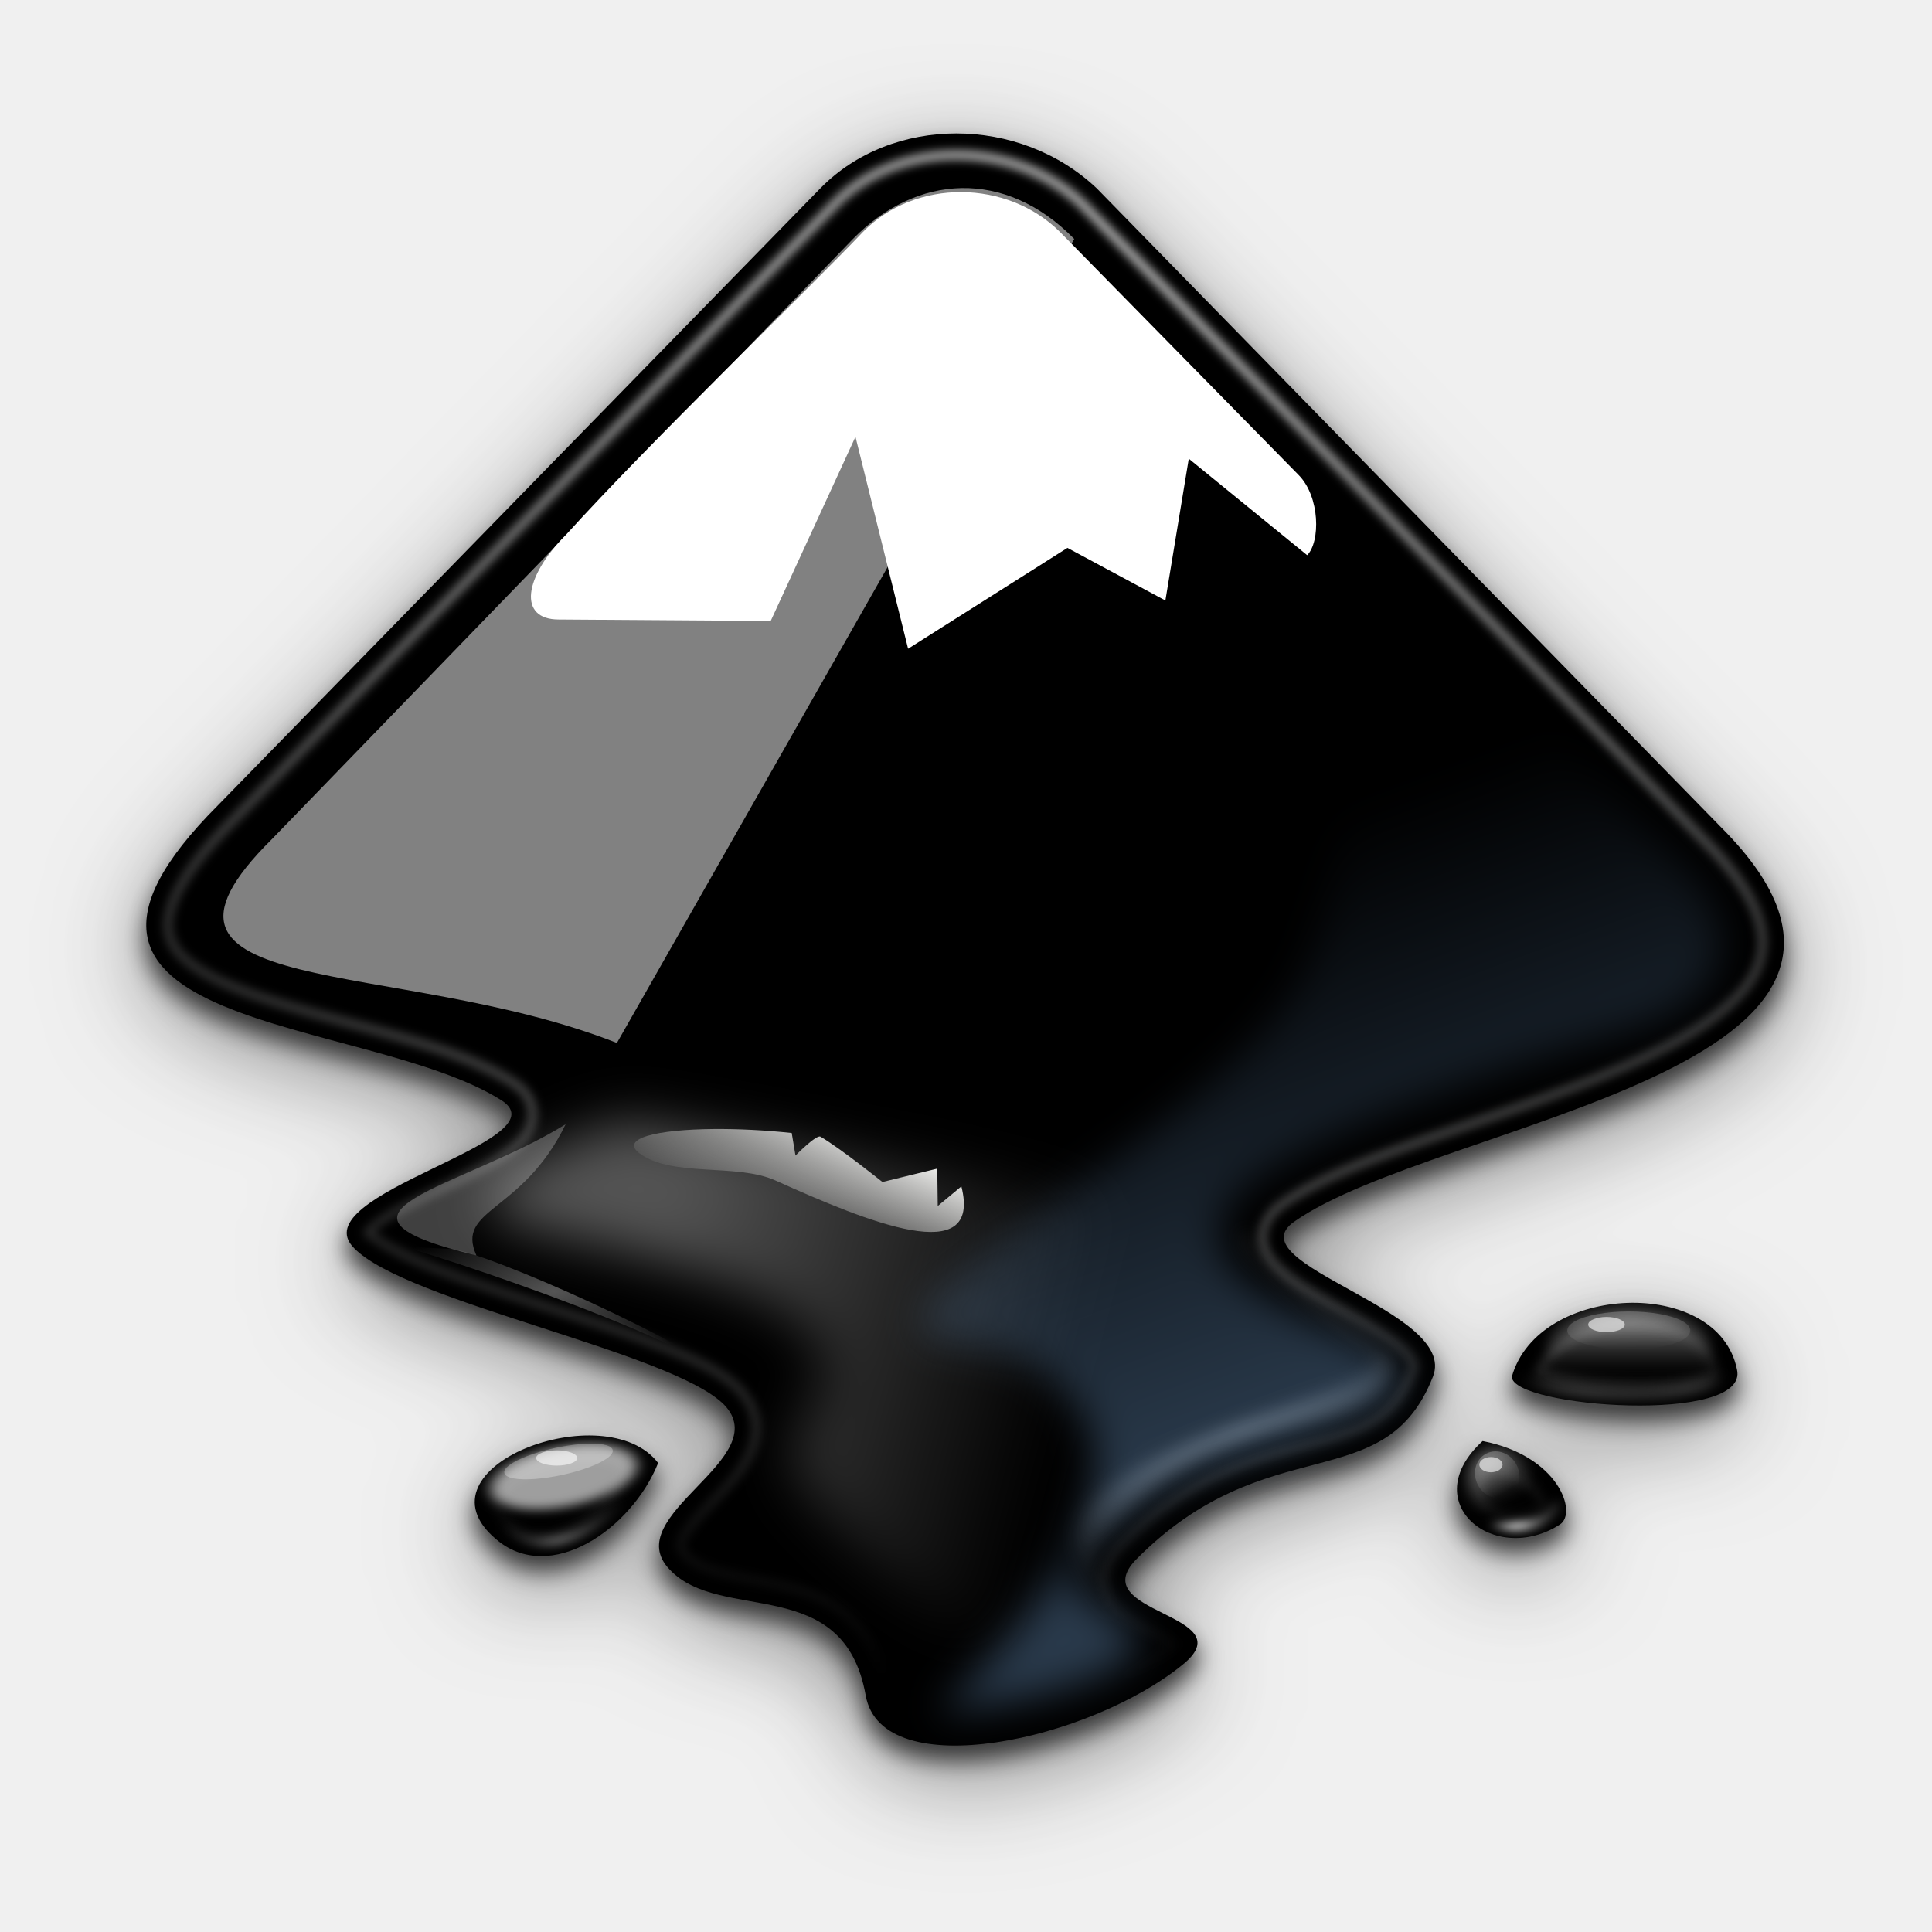
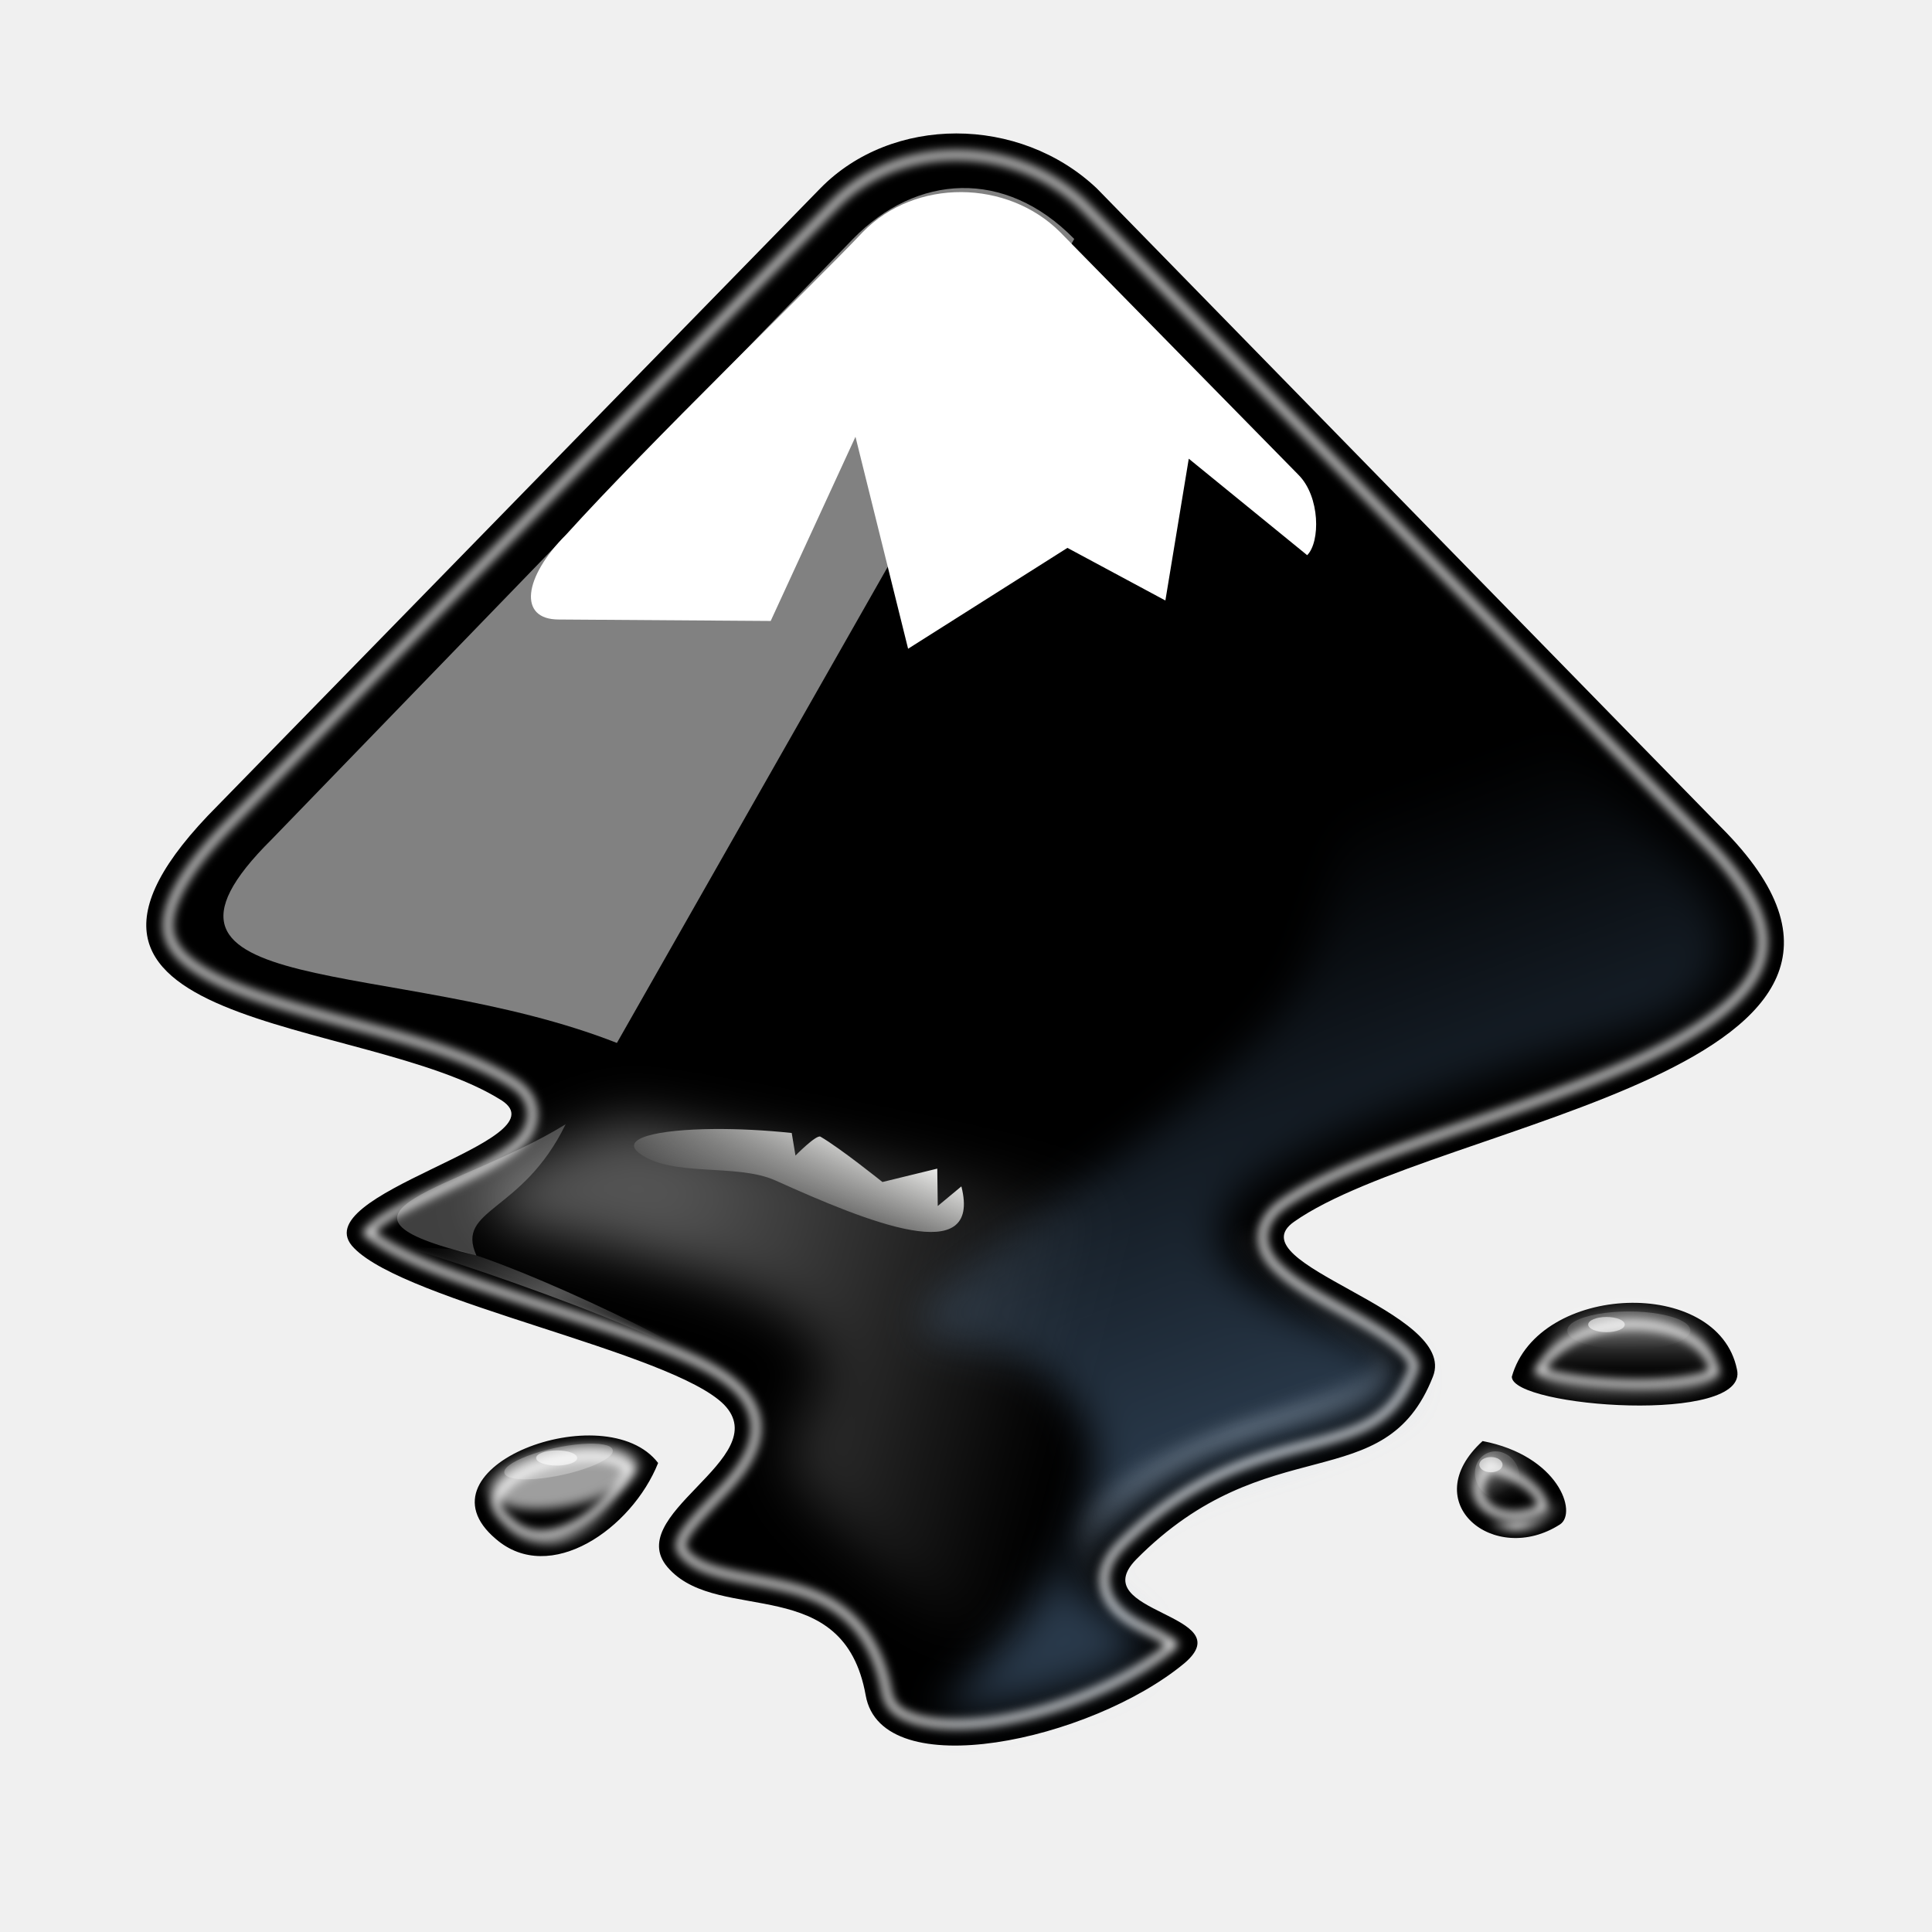
<svg xmlns="http://www.w3.org/2000/svg" xmlns:xlink="http://www.w3.org/1999/xlink" width="128" height="128" viewBox="0 0 32.821 32.821" version="1.1" id="svg48">
  <style id="style1">.B{color-interpolation-filters:sRGB}.C{fill-rule:evenodd}.D{opacity:.286}.E{filter:url(#T)}</style>
  <defs id="defs27">
    <filter id="A" class="B" x="-0.017" y="-0.018" width="1.034" height="1.035">
      <feGaussianBlur stdDeviation=".805" id="feGaussianBlur1" />
    </filter>
    <filter id="B" class="B" x="-0.075" y="-0.076" width="1.15" height="1.152">
      <feGaussianBlur stdDeviation="3.49" id="feGaussianBlur2" />
    </filter>
    <linearGradient x1="82.119" y1="20" x2="60" y2="40" id="C" xlink:href="#k">
      <stop offset="0" stop-color="#c0cdf9" id="stop2" />
      <stop offset="1" stop-color="#07092d" stop-opacity=".288" id="stop3" />
    </linearGradient>
    <clipPath id="D">
      <use width="400" height="300" xlink:href="#D" opacity="0.25" fill="#ffffff" fill-opacity="1" id="use3" />
    </clipPath>
    <filter id="E" class="B">
      <feGaussianBlur stdDeviation="2.416" id="feGaussianBlur3" />
    </filter>
    <linearGradient x1="1933.563" y1="2050.805" x2="3405.53" y2="3522.772" id="F" xlink:href="#G" gradientTransform="scale(0.9975857,1.00242)" gradientUnits="userSpaceOnUse" />
    <linearGradient id="G" xlink:href="#k">
      <stop offset="0" stop-color="#fff" id="stop4" />
      <stop offset="1" stop-color="#fff" stop-opacity="0" id="stop5" />
    </linearGradient>
    <linearGradient x1="2483.908" y1="835.986" x2="3712.784" y2="2064.862" id="H" xlink:href="#G" gradientTransform="scale(1.31132,0.7625903)" gradientUnits="userSpaceOnUse" />
    <radialGradient cx="5875.993" cy="12730.437" r="1522.616" fx="5875.993" fy="12730.437" id="I" xlink:href="#J" gradientTransform="scale(1.209497,0.8267899)" gradientUnits="userSpaceOnUse" />
    <linearGradient id="J" xlink:href="#k">
      <stop offset="0" stop-color="#fff" id="stop6" />
      <stop offset="1" stop-color="#fff" stop-opacity="0" id="stop7" />
    </linearGradient>
    <radialGradient cx="7941.256" cy="15176.597" r="1814.591" fx="7941.256" fy="15176.597" id="K" xlink:href="#J" gradientTransform="scale(1.173372,0.8522444)" gradientUnits="userSpaceOnUse" />
    <filter height="1.228" y="-0.114" width="1.156" x="-0.078" id="L" class="B">
      <feGaussianBlur stdDeviation="1.958" id="feGaussianBlur7" />
    </filter>
    <radialGradient cx="9485.395" cy="7746.756" r="1526.528" fx="9485.395" fy="7746.756" id="M" xlink:href="#N" gradientTransform="scale(1.536902,0.6506594)" gradientUnits="userSpaceOnUse" />
    <linearGradient id="N" xlink:href="#k">
      <stop offset="0" stop-color="#fff" id="stop8" />
      <stop offset="1" stop-color="#fff" stop-opacity="0" id="stop9" />
    </linearGradient>
    <radialGradient cx="12195.695" cy="10319.795" r="1901.48" fx="12195.695" fy="10319.795" id="O" xlink:href="#N" gradientTransform="scale(1.417135,0.7056493)" gradientUnits="userSpaceOnUse" />
    <filter height="1.351" y="-0.175" width="1.149" x="-0.074" id="P" class="B">
      <feGaussianBlur stdDeviation="2.12" id="feGaussianBlur9" />
    </filter>
    <linearGradient x1="2160.672" y1="2071.927" x2="2161.772" y2="2127.455" id="Q" xlink:href="#R" gradientTransform="scale(1.804553,0.554154)" gradientUnits="userSpaceOnUse" />
    <linearGradient id="R" xlink:href="#k">
      <stop offset="0" stop-color="#fff" id="stop10" />
      <stop offset="1" stop-color="#fff" stop-opacity="0" id="stop11" />
    </linearGradient>
    <linearGradient x1="2983.254" y1="2702.115" x2="2983.254" y2="2756.74" id="S" xlink:href="#R" gradientTransform="scale(1.541772,0.6486045)" gradientUnits="userSpaceOnUse" />
    <filter height="1.633" y="-0.317" width="1.192" x="-0.096" id="T" class="B">
      <feGaussianBlur stdDeviation=".565" id="feGaussianBlur11" />
    </filter>
    <radialGradient cx="228.219" cy="204.832" r="14.094" fx="228.219" fy="204.832" id="U" gradientTransform="matrix(1,0,0,0.1477455,0,174.5692)" xlink:href="#k">
      <stop offset="0" stop-color="#fff" id="stop12" />
      <stop offset="1" stop-color="#fff" stop-opacity="0" id="stop13" />
    </radialGradient>
    <filter height="1.946" y="-0.473" width="1.155" x="-0.078" id="V" class="B">
      <feGaussianBlur stdDeviation=".821" id="feGaussianBlur13" />
    </filter>
    <radialGradient cx="89.875" cy="187.869" r="22.75" fx="89.875" fy="187.869" id="W" gradientTransform="matrix(1,0,0,0.4070844,0,115.7601)" xlink:href="#k">
      <stop offset="0" stop-color="#fff" stop-opacity=".33" id="stop14" />
      <stop offset="1" stop-color="#fff" stop-opacity="0" id="stop15" />
    </radialGradient>
    <radialGradient cx="90.281" cy="230.836" r="10.469" fx="90.281" fy="230.836" id="X" gradientTransform="matrix(1.185075,-0.3283582,0.1228557,0.4433973,-45.06831,152.9216)" xlink:href="#k">
      <stop offset="0" stop-color="#fff" id="stop16" />
      <stop offset="1" stop-color="#fff" stop-opacity="0" id="stop17" />
    </radialGradient>
    <filter height="1.331" y="-0.166" width="1.152" x="-0.076" id="Y" class="B">
      <feGaussianBlur stdDeviation=".665" id="feGaussianBlur17" />
    </filter>
    <radialGradient cx="68.4" cy="21.226" r="54.783" fx="68.4" fy="21.226" id="Z" gradientTransform="matrix(1.722153,0,0,1.694977,-49.39526,-14.07806)" xlink:href="#k">
      <stop offset="0" stop-color="#fff" id="stop18" />
      <stop offset="1" stop-color="#fff" stop-opacity="0" id="stop19" />
    </radialGradient>
    <filter id="a" class="B" x="-0.009" y="-0.01" width="1.019" height="1.019">
      <feGaussianBlur stdDeviation=".326" id="feGaussianBlur19" />
    </filter>
    <linearGradient x1="95.5" y1="208.164" x2="153.5" y2="223.5" id="b" xlink:href="#k">
      <stop offset="0" stop-color="#fff" id="stop20" />
      <stop offset="1" stop-color="#fff" stop-opacity="0" id="stop21" />
    </linearGradient>
    <filter height="1.245" y="-0.122" width="1.165" x="-0.083" id="c" class="B">
      <feGaussianBlur stdDeviation="3.687" id="feGaussianBlur21" />
    </filter>
    <linearGradient x1="55.836" y1="76.727" x2="52.655" y2="84.016" id="d" xlink:href="#k">
      <stop offset="0" stop-color="#eeeeec" id="stop22" />
      <stop offset="1" stop-color="#eeeeec" stop-opacity="0" id="stop23" />
    </linearGradient>
    <radialGradient cx="181.227" cy="214.551" r="22.466" fx="181.227" fy="214.551" id="e" gradientTransform="matrix(1.351523,0,0,1.717571,-63.70565,-153.9557)" xlink:href="#k">
      <stop offset="0" stop-color="#fff" id="stop24" />
      <stop offset="1" stop-color="#fff" stop-opacity="0" id="stop25" />
    </radialGradient>
    <filter id="f" class="B" x="-0.068" y="-0.053" width="1.136" height="1.107">
      <feGaussianBlur stdDeviation="1.241" id="feGaussianBlur25" />
    </filter>
    <linearGradient x1="330.568" y1="892.303" x2="375.884" y2="928.313" id="g" xlink:href="#G" gradientTransform="scale(1.133346,0.8823428)" gradientUnits="userSpaceOnUse" />
    <filter id="h" class="B" x="-0.059" y="-0.04" width="1.119" height="1.081">
      <feGaussianBlur stdDeviation="2.77" id="feGaussianBlur26" />
    </filter>
    <linearGradient x1="50.647" y1="134.147" x2="23.535" y2="61.147" id="i" xlink:href="#k">
      <stop offset="0" stop-color="#729fcf" id="stop26" />
      <stop offset="1" stop-color="#729fcf" stop-opacity="0" id="stop27" />
    </linearGradient>
    <path id="j" d="m 237.875,199.062 a 7.938,2.438 0 1 1 -15.875,0 7.938,2.438 0 1 1 15.875,0 z" />
    <linearGradient id="k" gradientUnits="userSpaceOnUse" />
    <linearGradient xlink:href="#R" id="linearGradient48" x1="231.625" y1="195.188" x2="231.75" y2="201.5" />
    <linearGradient xlink:href="#R" id="linearGradient49" x1="231.376" y1="195.621" x2="231.376" y2="200.071" />
    <radialGradient xlink:href="#U" id="radialGradient49" gradientTransform="matrix(1,0,0,0.1477455,0,174.5692)" cx="228.219" cy="204.832" fx="228.219" fy="204.832" r="14.094" />
    <linearGradient xlink:href="#R" id="linearGradient50" x1="231.625" y1="195.188" x2="231.75" y2="201.5" />
    <linearGradient xlink:href="#R" id="linearGradient51" x1="231.376" y1="195.621" x2="231.376" y2="200.071" />
    <radialGradient xlink:href="#U" id="radialGradient51" gradientTransform="matrix(1,0,0,0.1477455,0,174.5692)" cx="228.219" cy="204.832" fx="228.219" fy="204.832" r="14.094" />
  </defs>
  <g transform="matrix(0.248336,0,0,0.248336,0.5018998,0.0940903)" id="g48">
-     <g opacity="0.783" transform="translate(0,0.488)" id="g28">
+     <g opacity="0.783" transform="translate(0,0.488)" id="g28" style="display:none">
      <path d="m 54.1,12.988 -41.2,42.2 c -15.6,15.6 10.1,14.3 19.4,20.2 4.3,2.8 -13.8,6.4 -10.1,10.1 3.6,3.7 21.7,7.1 25.3,10.7 3.6,3.7 -7.3,7.6 -3.7,11.3 3.5,3.7 11.9,0.2 13.4,8.6 1.1,6.2 15.4,3.1 21.8,-2.2 4,-3.4 -6.9,-3.4 -3.3,-7.1 9,-9.1 17,-4.1 20.3,-12.5 1.8,-4.5 -13.6,-7.7 -9.5,-10.6 9.8,-6.9 45.8,-10.4 29.2,-27 L 73,12.988 c -5.3,-5 -14,-5 -18.9,0 z m 47.3,81.3 c 0,2.1 16.3,3.3 15.4,-0.5 -1.3,-6.4 -13.6,-5.9 -15.4,0.5 z m -69.5,11.1 c 3.7,3.2 9.3,-0.7 11.1,-5.2 -3.6,-4.7 -16.9,0.3 -11.1,5.2 z m 67.5,-6.7 c -4.6,4.2 0.8,8.6 5.3,5.7 1.2,-0.8 -0.1,-4.7 -5.3,-5.7 z" filter="url(#A)" id="path27" />
      <path d="m 54.1,13.965 -41.2,42.2 c -15.6,15.6 10.1,14.3 19.4,20.2 4.3,2.8 -13.8,6.4 -10.1,10.1 3.6,3.7 21.7,7.1 25.3,10.7 3.6,3.7 -7.3,7.6 -3.7,11.3 3.5,3.7 11.9,0.2 13.4,8.6 1.1,6.2 15.4,3.1 21.8,-2.2 4,-3.4 -6.9,-3.4 -3.3,-7.1 9,-9.1 17,-4.1 20.3,-12.5 1.8,-4.5 -13.6,-7.7 -9.5,-10.6 9.8,-6.9 45.8,-10.4 29.2,-27 L 73,13.965 c -5.3,-5 -14,-5 -18.9,0 z m 47.3,81.3 c 0,2.1 16.3,3.3 15.4,-0.5 -1.3,-6.4 -13.6,-5.9 -15.4,0.5 z m -69.5,11.1 c 3.7,3.2 9.3,-0.7 11.1,-5.2 -3.6,-4.7 -16.9,0.3 -11.1,5.2 z m 67.5,-6.7 c -4.6,4.2 0.8,8.6 5.3,5.7 1.2,-0.8 -0.1,-4.7 -5.3,-5.7 z" opacity="0.576" filter="url(#B)" id="path28" />
    </g>
    <path d="M 54.1,12.5 12.9,54.7 C -2.7,70.3 23,69 32.3,74.9 36.6,77.7 18.5,81.3 22.2,85 c 3.6,3.7 21.7,7.1 25.3,10.7 3.6,3.7 -7.3,7.6 -3.7,11.3 3.5,3.7 11.9,0.2 13.4,8.6 1.1,6.2 15.4,3.1 21.8,-2.2 4,-3.4 -6.9,-3.4 -3.3,-7.1 9,-9.1 17,-4.1 20.3,-12.5 1.8,-4.5 -13.6,-7.7 -9.5,-10.6 9.8,-6.9 45.8,-10.4 29.2,-27 L 73,12.5 c -5.3,-5 -14,-5 -18.9,0 z m 47.3,81.3 c 0,2.1 16.3,3.3 15.4,-0.5 -1.3,-6.4 -13.6,-5.9 -15.4,0.5 z m -69.5,11.1 c 3.7,3.2 9.3,-0.7 11.1,-5.2 -3.6,-4.7 -16.9,0.3 -11.1,5.2 z m 67.5,-6.7 c -4.6,4.2 0.8,8.6 5.3,5.7 1.2,-0.8 -0.1,-4.7 -5.3,-5.7 z" id="path29" />
    <use transform="matrix(0.990544,0,0,0.990544,0.605154,0.604136)" clip-path="url(#D)" width="400" height="300" xlink:href="#D" opacity="0.67" fill="url(#C)" filter="url(#E)" id="use29" style="fill:url(#C)" />
    <path d="m 16.565,57.04 c -11.202,11.1 8.477,7.973 23.615,13.927 l 31.285,-55 c -4.743,-4.844 -10.798,-4.44 -15.138,0 z" opacity="0.505" fill="url(#F)" id="path30" style="fill:url(#F)" />
    <path d="m 70.5,15.5 16.3,16.6 c 1.5,1.5 1.5,4.6 0.6,5.5 L 79.3,31 77.7,40.7 71,37.1 60.1,44 56.5,29.5 50.7,42.1 36.2,42 c -2.8,0 -2.4,-2.9 0.5,-5.8 5.7,-6.3 16.8,-17 20.3,-20.7 3.6,-3.7 9.9,-3.6 13.5,0 z" fill="url(#H)" id="path31" style="fill:url(#H)" />
    <g transform="matrix(0.529648,0,0,0.529648,-11.72226,-13.86416)" class="C" id="g34">
      <path d="m 113,203.5 c 0,0 3.34,5.1 3,7.5 -0.668,4.71 -10.81,7.058 -8.562,11.25 2.22,4.14 10.22,1.794 16.938,6.125 6.688,4.313 4.89,13.1 9.75,15.313 9.48,4.312 34.375,-7.437 33.125,-7.187 -1.25,0.25 -24.57,5.095 -29.82,0.845 -5.986,-4.846 -7.702,-8.23 -12.117,-11.095 -4.138,-2.685 -9.95,-3.78 -11.302,-5.98 -1.352,-2.2 2.71,-5.035 3,-9.27 0.17,-2.544 -4,-7.5 -4,-7.5 z" opacity="0.217" fill="url(#I)" id="path32" style="fill:url(#I)" />
      <path d="m 113,203.5 c 0,0 3.34,5.1 3,7.5 -0.668,4.71 -10.81,7.058 -8.562,11.25 2.22,4.14 10.22,1.794 16.938,6.125 6.688,4.313 4.89,13.1 9.75,15.313 9.48,4.312 34.375,-7.437 33.125,-7.187 -41.34,0.157 -33.625,-10.495 -49.562,-17.5 -2.303,-1.012 -0.968,-3.763 -0.687,-8 0.17,-2.544 -4,-7.5 -4,-7.5 z" opacity="0.276" fill="url(#K)" filter="url(#L)" id="path33" style="fill:url(#K)" />
-       <path d="M 183.25,181.75 C 220.354,168.095 232.274,166.22 244.5,154 230.34,165.954 200.402,172.366 176,183 Z" opacity="0.453" fill="url(#M)" id="path34" style="fill:url(#M)" />
+       <path d="M 183.25,181.75 C 220.354,168.095 232.274,166.22 244.5,154 230.34,165.954 200.402,172.366 176,183 Z" opacity="0.453" fill="url(#M)" id="path34" style="fill:url(#M);stroke:none;stroke-opacity:1" />
    </g>
    <path d="m 183.25,181.75 c 61.104,-21.655 50.774,-21.53 61.25,-27.75 -19.428,7.437 -55.734,8.23 -68.5,29 z" transform="matrix(0.529648,0,0,0.529648,-11.72226,-14.79104)" opacity="0.512" fill="url(#O)" filter="url(#P)" class="C" id="path35" style="fill:url(#O)" />
    <use xlink:href="#j" transform="matrix(0.529648,0,0,0.529648,-12.38432,-14.79104)" fill="url(#Q)" class="D" id="use35" style="fill:url(#linearGradient48)" />
    <use xlink:href="#j" transform="matrix(0.713149,0,0,1.140781,-54.5779,-134.955)" opacity="0.62" fill="url(#S)" class="E" id="use36" style="fill:url(#linearGradient49)" />
    <path d="m 214.125,203.75 c 3.77,3.484 24.756,5.272 28.188,-1 -6.737,4.784 -21.717,3.103 -28.187,1 z" transform="matrix(0.529648,0,0,0.529648,-11.72226,-14.23868)" fill="url(#U)" filter="url(#V)" class="C" id="path36" style="fill:url(#radialGradient49)" />
    <path d="m 236.446,199.062 a 6.508,3.082 0 1 1 -13.017,0 6.508,3.082 0 1 1 13.017,0 z" transform="matrix(0.204252,-0.10356,0.239517,0.472397,5.754796,30.28655)" fill="url(#Q)" class="D" id="path37" style="fill:url(#linearGradient50)" />
    <path d="m 236.993,199.062 a 7.056,2.14 0 1 1 -14.111,0 7.056,2.14 0 1 1 14.111,0 z" transform="matrix(0.275016,-0.13944,0.515882,1.017471,-65.3535,-69.30063)" opacity="0.62" fill="url(#S)" class="E" id="path38" style="fill:url(#linearGradient51)" />
    <g class="C" id="g40">
      <path d="m 217.058,201.94 c 3.77,3.484 26.97,8.91 25.255,0.8 -3.317,5.323 -18.784,1.293 -25.255,-0.8 z" transform="matrix(0.204252,-0.10356,0.239517,0.472397,6.259901,30.64976)" fill="url(#U)" filter="url(#V)" id="path39" style="fill:url(#radialGradient51)" />
      <path d="m 68.25,186 c 0,-0.62 38.846,11.84 45.5,18.5 -5.47,-5.34 -33.16,-17.616 -37.375,-17.75 -4.215,-0.134 -7.625,-0.5 -8.125,-0.75 z" transform="matrix(0.529648,0,0,0.529648,-11.72226,-13.86416)" fill="url(#W)" id="path40" style="fill:url(#W)" />
    </g>
    <g transform="matrix(0.879015,-0.192996,0.233834,0.69593,-20.20953,36.72556)" id="g41">
      <use xlink:href="#j" transform="matrix(0.529648,0,0,0.529648,-84.4165,-4.727724)" fill="url(#Q)" class="D" id="use40" style="fill:url(#Q)" />
      <use xlink:href="#j" transform="matrix(0.713149,0,0,1.140781,-126.6101,-124.8917)" opacity="0.62" fill="url(#S)" class="E" id="use41" style="fill:url(#S)" />
    </g>
    <path d="m 80.5,220.063 c 0,0 2.103,5.65 7.875,5.938 5.84,0.3 12.503,-7.007 13.063,-9.625 -1,2.25 -6.6,9.033 -13.812,8.938 -4.1,-0.054 -7.125,-5.25 -7.125,-5.25 z" transform="matrix(0.529648,0,0,0.529648,-11.62295,-14.42691)" opacity="0.616" fill="url(#X)" filter="url(#Y)" class="C" id="path41" style="fill:url(#X)" />
-     <path d="m 63.406,10.22 c -3.098,0 -6.135,1.122 -8.28,3.313 L 13.938,55.72 c -3.766,3.766 -4.67,6.23 -4.437,7.625 0.116,0.697 0.46,1.303 1.188,1.938 0.728,0.635 1.83,1.256 3.156,1.813 2.65,1.112 6.218,2.008 9.72,2.97 3.502,0.962 6.93,1.975 9.53,3.625 0.397,0.258 0.77,0.576 1.03,1.03 0.26,0.454 0.354,1.056 0.25,1.563 -0.208,1.013 -0.832,1.547 -1.47,2.03 -1.273,0.97 -3.023,1.773 -4.78,2.625 -1.757,0.852 -3.525,1.721 -4.405,2.436 -0.44,0.357 -0.6,0.678 -0.594,0.656 0.006,-0.022 -0.117,-0.273 0.094,-0.062 0.552,0.567 2.274,1.538 4.47,2.406 2.196,0.868 4.878,1.745 7.59,2.625 2.712,0.88 5.458,1.75 7.78,2.656 2.322,0.906 4.218,1.75 5.47,3 0.623,0.64 1.063,1.436 1.156,2.25 0.093,0.814 -0.127,1.578 -0.437,2.22 -0.62,1.28 -1.62,2.267 -2.53,3.22 -0.91,0.953 -1.736,1.86 -2.03,2.47 -0.148,0.304 -0.17,0.502 -0.156,0.625 0.014,0.123 0.035,0.246 0.313,0.53 a 1.457,1.457 0 0 1 0.031,0.031 c 1.194,1.262 3.787,1.44 6.72,2.125 1.466,0.343 3,0.862 4.313,2 1.313,1.138 2.3,2.87 2.72,5.22 0.176,0.995 0.703,1.48 1.97,1.875 1.267,0.395 3.194,0.466 5.313,0.156 4.236,-0.62 9.26,-2.695 12.156,-5.094 0.18,-0.153 0.13,-0.113 0.188,-0.187 -0.195,-0.14 -0.652,-0.437 -1.406,-0.812 -0.892,-0.444 -1.945,-0.86 -2.75,-1.875 -0.403,-0.508 -0.68,-1.31 -0.562,-2.094 0.118,-0.784 0.547,-1.437 1.125,-2.03 4.746,-4.798 9.422,-5.944 12.938,-6.875 1.758,-0.465 3.23,-0.89 4.344,-1.594 1.114,-0.704 1.985,-1.664 2.72,-3.53 0.08,-0.202 0.08,-0.26 -0.03,-0.5 -0.11,-0.24 -0.404,-0.622 -0.875,-1.03 -0.94,-0.82 -2.5,-1.7 -4.062,-2.562 -1.562,-0.862 -3.06,-1.668 -4.156,-2.687 -0.548,-0.5 -1.122,-1.152 -1.187,-2.125 -0.065,-0.973 0.573,-1.852 1.313,-2.375 2.746,-1.933 6.896,-3.405 11.406,-4.97 4.51,-1.565 9.36,-3.182 13.313,-5.03 3.953,-1.848 6.857,-3.98 7.78,-6.125 0.462,-1.073 0.547,-2.16 0.063,-3.562 -0.484,-1.402 -1.6,-3.12 -3.562,-5.094 L 72,13.563 c -0.01,-0.01 -0.02,-0.02 -0.03,-0.03 -2.358,-2.208 -5.478,-3.312 -8.562,-3.312 z m 45.938,80 c -2.635,0.095 -5.06,1.3 -6.094,3.188 0.294,0.11 0.558,0.235 1.03,0.344 1.376,0.316 3.295,0.52 5.188,0.563 1.893,0.043 3.784,-0.117 4.938,-0.437 0.505,-0.14 0.772,-0.282 0.906,-0.375 -0.256,-1.09 -0.865,-1.862 -1.906,-2.437 -1.08,-0.596 -2.557,-0.898 -4.062,-0.844 z m -70.5,9.063 c -2.1,-0.145 -4.717,0.687 -6,1.72 -0.642,0.516 -0.913,0.994 -0.937,1.313 -0.024,0.319 0.077,0.742 0.938,1.47 a 1.457,1.457 0 0 1 0,0.031 c 1.353,1.17 2.882,1.048 4.625,0.094 1.46,-0.8 2.757,-2.3 3.625,-3.875 a 4.57,4.57 0 0 0 -2.25,-0.75 z m 61,0.625 c -0.447,0.57 -0.69,1.098 -0.72,1.47 -0.038,0.512 0.107,0.907 0.5,1.28 0.737,0.7 2.34,1.003 3.97,0.125 -0.032,-0.19 -0.093,-0.476 -0.344,-0.844 -0.5,-0.734 -1.67,-1.525 -3.406,-2.03 z" fill="none" stroke="url(#Z)" stroke-width="0.488" filter="url(#a)" id="path42" style="stroke:url(#Z)" />
+     <path d="m 63.406,10.22 c -3.098,0 -6.135,1.122 -8.28,3.313 L 13.938,55.72 c -3.766,3.766 -4.67,6.23 -4.437,7.625 0.116,0.697 0.46,1.303 1.188,1.938 0.728,0.635 1.83,1.256 3.156,1.813 2.65,1.112 6.218,2.008 9.72,2.97 3.502,0.962 6.93,1.975 9.53,3.625 0.397,0.258 0.77,0.576 1.03,1.03 0.26,0.454 0.354,1.056 0.25,1.563 -0.208,1.013 -0.832,1.547 -1.47,2.03 -1.273,0.97 -3.023,1.773 -4.78,2.625 -1.757,0.852 -3.525,1.721 -4.405,2.436 -0.44,0.357 -0.6,0.678 -0.594,0.656 0.006,-0.022 -0.117,-0.273 0.094,-0.062 0.552,0.567 2.274,1.538 4.47,2.406 2.196,0.868 4.878,1.745 7.59,2.625 2.712,0.88 5.458,1.75 7.78,2.656 2.322,0.906 4.218,1.75 5.47,3 0.623,0.64 1.063,1.436 1.156,2.25 0.093,0.814 -0.127,1.578 -0.437,2.22 -0.62,1.28 -1.62,2.267 -2.53,3.22 -0.91,0.953 -1.736,1.86 -2.03,2.47 -0.148,0.304 -0.17,0.502 -0.156,0.625 0.014,0.123 0.035,0.246 0.313,0.53 a 1.457,1.457 0 0 1 0.031,0.031 c 1.194,1.262 3.787,1.44 6.72,2.125 1.466,0.343 3,0.862 4.313,2 1.313,1.138 2.3,2.87 2.72,5.22 0.176,0.995 0.703,1.48 1.97,1.875 1.267,0.395 3.194,0.466 5.313,0.156 4.236,-0.62 9.26,-2.695 12.156,-5.094 0.18,-0.153 0.13,-0.113 0.188,-0.187 -0.195,-0.14 -0.652,-0.437 -1.406,-0.812 -0.892,-0.444 -1.945,-0.86 -2.75,-1.875 -0.403,-0.508 -0.68,-1.31 -0.562,-2.094 0.118,-0.784 0.547,-1.437 1.125,-2.03 4.746,-4.798 9.422,-5.944 12.938,-6.875 1.758,-0.465 3.23,-0.89 4.344,-1.594 1.114,-0.704 1.985,-1.664 2.72,-3.53 0.08,-0.202 0.08,-0.26 -0.03,-0.5 -0.11,-0.24 -0.404,-0.622 -0.875,-1.03 -0.94,-0.82 -2.5,-1.7 -4.062,-2.562 -1.562,-0.862 -3.06,-1.668 -4.156,-2.687 -0.548,-0.5 -1.122,-1.152 -1.187,-2.125 -0.065,-0.973 0.573,-1.852 1.313,-2.375 2.746,-1.933 6.896,-3.405 11.406,-4.97 4.51,-1.565 9.36,-3.182 13.313,-5.03 3.953,-1.848 6.857,-3.98 7.78,-6.125 0.462,-1.073 0.547,-2.16 0.063,-3.562 -0.484,-1.402 -1.6,-3.12 -3.562,-5.094 L 72,13.563 c -0.01,-0.01 -0.02,-0.02 -0.03,-0.03 -2.358,-2.208 -5.478,-3.312 -8.562,-3.312 z m 45.938,80 c -2.635,0.095 -5.06,1.3 -6.094,3.188 0.294,0.11 0.558,0.235 1.03,0.344 1.376,0.316 3.295,0.52 5.188,0.563 1.893,0.043 3.784,-0.117 4.938,-0.437 0.505,-0.14 0.772,-0.282 0.906,-0.375 -0.256,-1.09 -0.865,-1.862 -1.906,-2.437 -1.08,-0.596 -2.557,-0.898 -4.062,-0.844 z m -70.5,9.063 c -2.1,-0.145 -4.717,0.687 -6,1.72 -0.642,0.516 -0.913,0.994 -0.937,1.313 -0.024,0.319 0.077,0.742 0.938,1.47 a 1.457,1.457 0 0 1 0,0.031 c 1.353,1.17 2.882,1.048 4.625,0.094 1.46,-0.8 2.757,-2.3 3.625,-3.875 a 4.57,4.57 0 0 0 -2.25,-0.75 z m 61,0.625 c -0.447,0.57 -0.69,1.098 -0.72,1.47 -0.038,0.512 0.107,0.907 0.5,1.28 0.737,0.7 2.34,1.003 3.97,0.125 -0.032,-0.19 -0.093,-0.476 -0.344,-0.844 -0.5,-0.734 -1.67,-1.525 -3.406,-2.03 z" fill="none" stroke="url(#Z)" stroke-width="0.488" filter="url(#a)" id="path42" style="stroke:#ffffff;stroke-opacity:1;stroke-width:0.488;stroke-dasharray:none;paint-order:stroke markers fill" />
    <g class="C" id="g45">
      <path d="m 95.5,172 c -5.09,1.502 -21.592,7.737 -19.25,12.5 2.244,4.563 40.61,6.4 46.5,20 2.568,5.93 -5.892,10.403 -3.75,16.5 1.65,4.695 14.412,16.49 22.486,22.068 6.333,4.374 14.65,-3.522 11.264,-10.068 -5.396,-10.428 18.443,-23.2 29.25,-29 6.305,-3.384 -13,-20 -13,-20 z" transform="matrix(0.488307,0,0,0.488307,-5.810401,-7.704252)" opacity="0.325" fill="url(#b)" filter="url(#c)" id="path43" style="fill:url(#b)" />
      <path d="m 41.742,78.533 c 2.232,1.64 6.637,0.65 9.282,1.842 6.35,2.86 14.155,6.045 12.72,0.405 l -1.616,1.342 -0.032,-2.558 -3.752,0.916 c 0,0 -2.906,-2.333 -4.24,-3.102 -0.278,-0.16 -1.708,1.293 -1.708,1.293 l -0.257,-1.544 c -1.857,-0.198 -3.696,-0.285 -5.315,-0.272 -3.88,0.03 -6.5,0.638 -5.083,1.678 z" fill="url(#d)" id="path44" style="fill:url(#d)" />
      <path d="m 182.75,187.25 c -1.76,6.478 21.628,15.28 19.875,19.75 -3.86,9.842 -24.976,3.138 -41.125,23.75 -2.313,2.953 3.25,13.5 2.5,12.25 -0.75,-1.25 -6.465,-9.963 -5,-14.25 4.594,-13.445 49.013,-18.457 40.875,-24.875 -4.68,-3.69 -21.505,-13.887 -17.125,-16.625 z" transform="matrix(0.488307,0,0,0.488307,-5.810401,-7.704252)" opacity="0.478" fill="url(#e)" filter="url(#f)" id="path45" style="fill:url(#e)" />
    </g>
    <path d="m 109.125,90.232 c 0,0.287 -0.56,0.52 -1.25,0.52 -0.69,0 -1.25,-0.232 -1.25,-0.52 0,-0.288 0.56,-0.52 1.25,-0.52 0.69,0 1.25,0.232 1.25,0.52 z m -8.362,9.583 c 0,0.287 -0.355,0.52 -0.793,0.52 -0.438,0 -0.793,-0.232 -0.793,-0.52 0,-0.288 0.355,-0.52 0.793,-0.52 0.438,0 0.793,0.232 0.793,0.52 z M 37.466,99.357 c 0,0.287 -0.63,0.52 -1.404,0.52 -0.774,0 -1.404,-0.232 -1.404,-0.52 0,-0.288 0.63,-0.52 1.404,-0.52 0.774,0 1.404,0.232 1.404,0.52 z" opacity="0.586" fill="#ffffff" id="path46" />
    <path d="m 36.672,76.53 c -7.153,4.424 -18.274,6.034 -6.104,8.973 -1.45,-3.228 3.14,-2.872 6.104,-8.973 z" opacity="0.25" fill="url(#g)" id="path47" style="fill:url(#g)" />
    <path d="m 8.834,171.647 c 0,0 22.592,-2.127 27.818,-8.647 3.058,-3.814 -12.15,-8.264 -8.868,-12 12.35,-14.054 22.73,-13.467 37.05,-19.354 14.32,-5.887 9.035,-8.77 4.404,-11.354 -7.932,-4.426 -25.587,-9.142 -19.747,-19.646 5.877,-10.57 57.343,-25.25 57.343,-25.25 15.596,-5.328 13.64,-14.964 6,-23 l -46,-45.75 c 0,0 2.283,43.39 -7,62 -11.47,23 -72.544,48.662 -47,51.5 9,1 13.32,4.07 17,11 7.576,14.27 -21,40.5 -21,40.5 z" transform="matrix(0.488307,0,0,0.488307,57.7504,32.99748)" opacity="0.363" fill="url(#i)" filter="url(#h)" id="path48" style="fill:url(#i)" />
  </g>
</svg>
